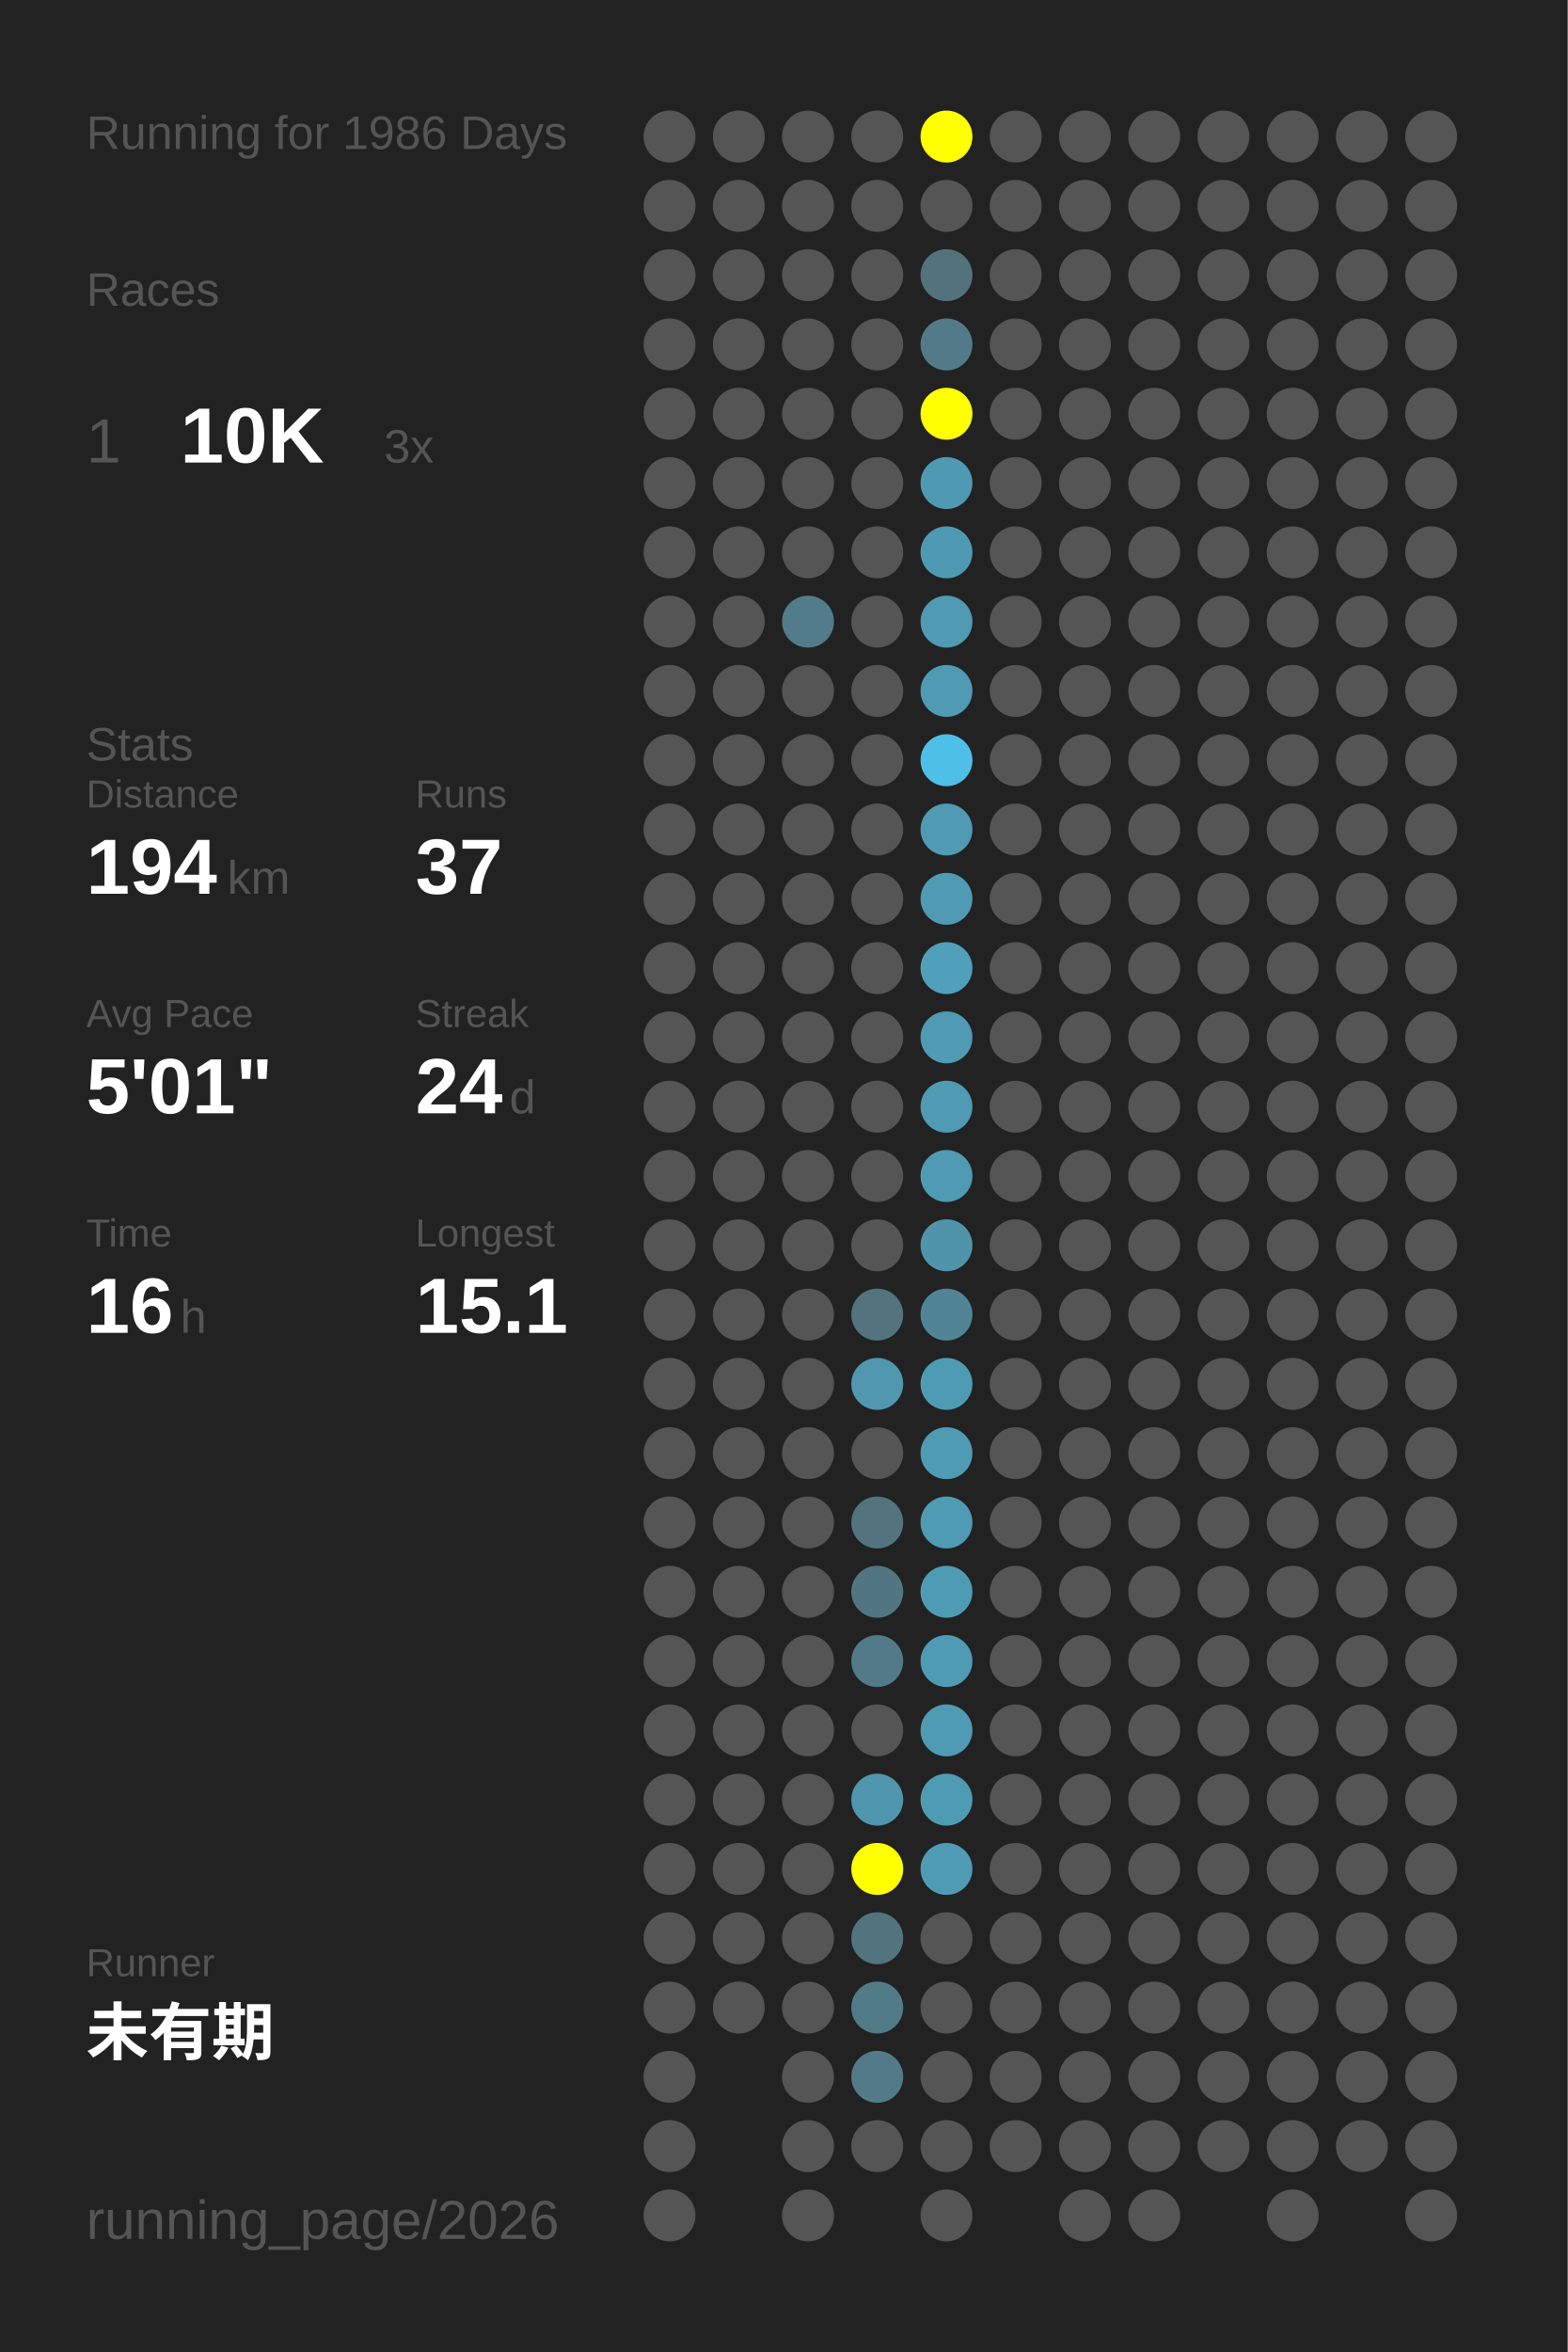
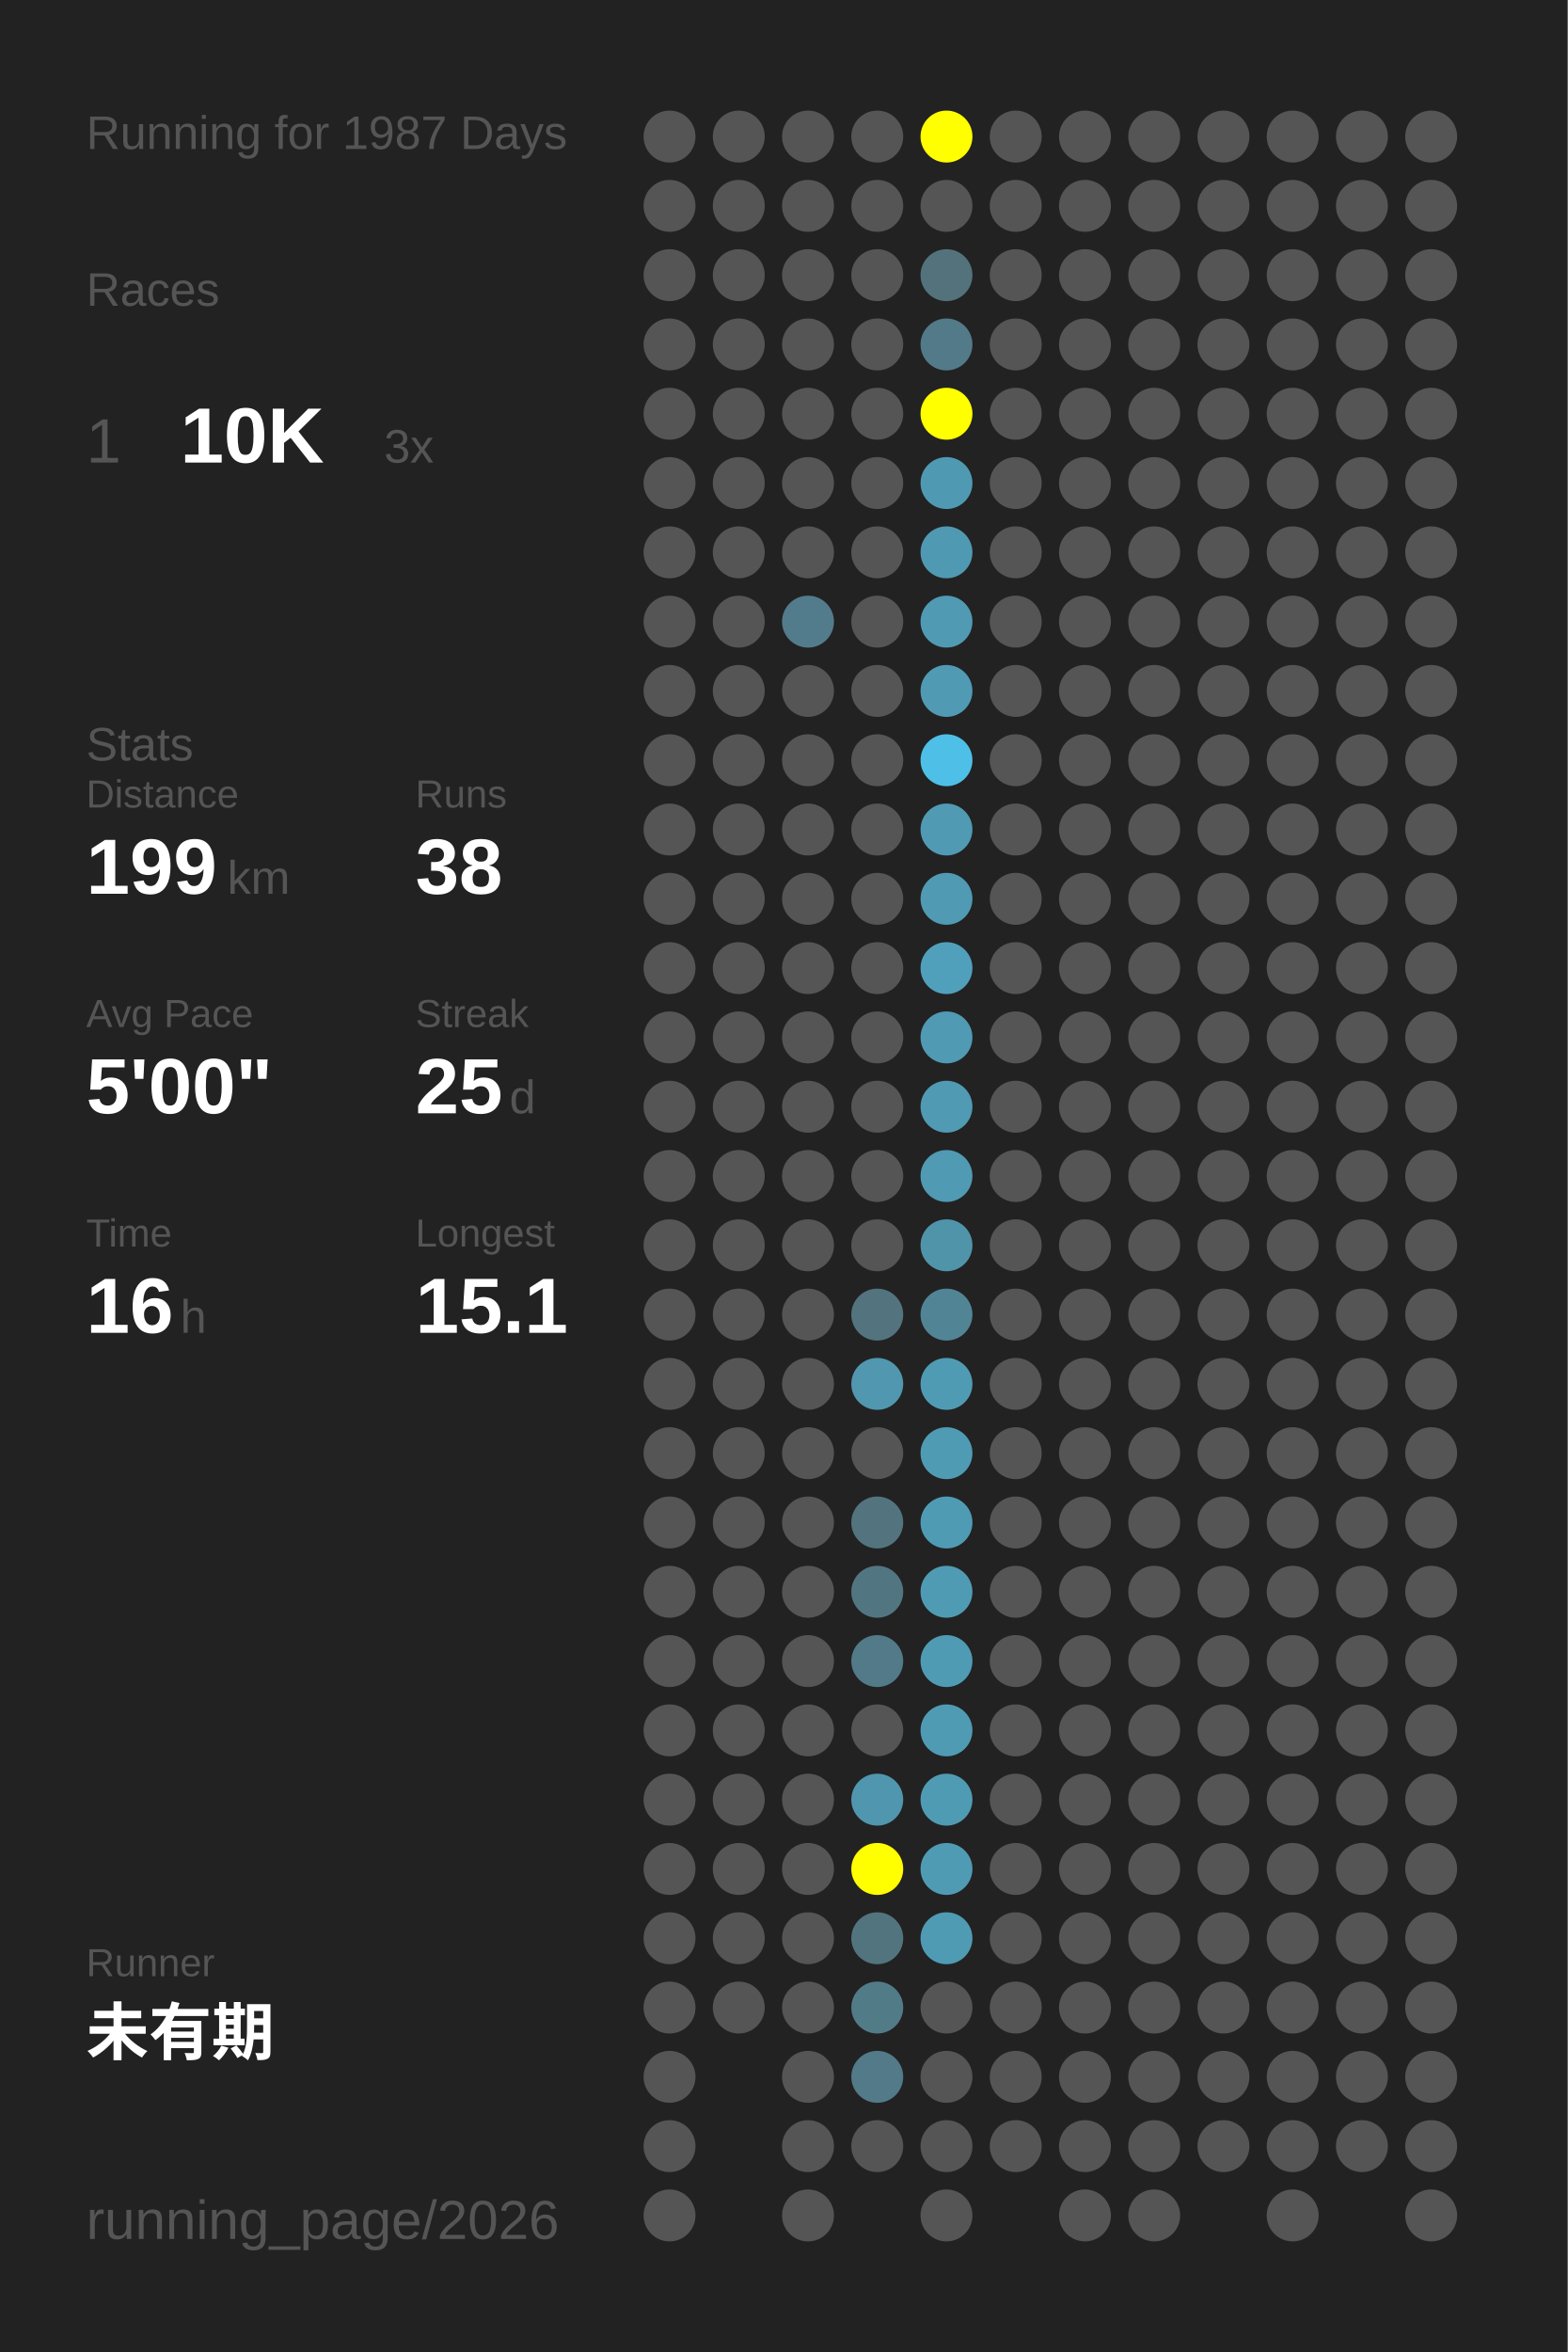
<svg xmlns="http://www.w3.org/2000/svg" baseProfile="full" height="300mm" version="1.1" viewBox="0,0,200,300" width="200mm">
  <defs />
  <rect fill="#222222" height="300" width="200" x="0" y="0" />
-   <text fill="#555555" style="font-size:6px; font-family:Arial;" x="11" y="19">Running for 1986 Days</text>
+   <text fill="#555555" style="font-size:6px; font-family:Arial;" x="11" y="19">Running for 1987 Days</text>
  <text fill="#555555" style="font-size:6px; font-family:Arial;" x="11" y="39">Races</text>
  <text fill="#555555" style="font-size:8px; font-family:Arial;" x="11" y="59">1</text>
  <text fill="#FFFFFF" style="font-size:10px; font-family:Arial; font-weight:bold;" x="23" y="59">10K</text>
  <text fill="#555555" style="font-size:6px; font-family:Arial;" x="49" y="59">3x</text>
  <text fill="#555555" style="font-size:6px; font-family:Arial;" x="11" y="97">Stats</text>
  <text fill="#555555" style="font-size:5px; font-family:Arial;" x="11" y="103">Distance</text>
-   <text fill="#FFFFFF" style="font-size:10px; font-family:Arial; font-weight:bold;" x="11" y="114">194</text>
+   <text fill="#FFFFFF" style="font-size:10px; font-family:Arial; font-weight:bold;" x="11" y="114">199</text>
  <text fill="#555555" style="font-size:6px; font-family:Arial;" x="29" y="114">km</text>
  <text fill="#555555" style="font-size:5px; font-family:Arial;" x="53" y="103">Runs</text>
-   <text fill="#FFFFFF" style="font-size:10px; font-family:Arial; font-weight:bold;" x="53" y="114">37</text>
+   <text fill="#FFFFFF" style="font-size:10px; font-family:Arial; font-weight:bold;" x="53" y="114">38</text>
  <text fill="#555555" style="font-size:5px; font-family:Arial;" x="11" y="131">Avg Pace</text>
-   <text fill="#FFFFFF" style="font-size:10px; font-family:Arial; font-weight:bold;" x="11" y="142">5'01"</text>
+   <text fill="#FFFFFF" style="font-size:10px; font-family:Arial; font-weight:bold;" x="11" y="142">5'00"</text>
  <text fill="#555555" style="font-size:5px; font-family:Arial;" x="53" y="131">Streak</text>
-   <text fill="#FFFFFF" style="font-size:10px; font-family:Arial; font-weight:bold;" x="53" y="142">24</text>
+   <text fill="#FFFFFF" style="font-size:10px; font-family:Arial; font-weight:bold;" x="53" y="142">25</text>
  <text fill="#555555" style="font-size:6px; font-family:Arial;" x="65" y="142">d</text>
  <text fill="#555555" style="font-size:5px; font-family:Arial;" x="11" y="159">Time</text>
  <text fill="#FFFFFF" style="font-size:10px; font-family:Arial; font-weight:bold;" x="11" y="170">16</text>
  <text fill="#555555" style="font-size:6px; font-family:Arial;" x="23" y="170">h</text>
  <text fill="#555555" style="font-size:5px; font-family:Arial;" x="53" y="159">Longest</text>
  <text fill="#FFFFFF" style="font-size:10px; font-family:Arial; font-weight:bold;" x="53" y="170">15.1</text>
  <text fill="#555555" style="font-size:5px; font-family:Arial;" x="11" y="252.065">Runner</text>
  <text fill="#FFFFFF" style="font-size:8px; font-family:Arial; font-weight:bold;" x="11" y="262.065">未有期</text>
  <text fill="#555555" style="font-size:7px; font-family:Arial;" x="11" y="285.581">running_page/2026</text>
  <circle cx="85.417" cy="17.419" fill="#555555" r="3.312" />
  <circle cx="85.417" cy="26.258" fill="#555555" r="3.312" />
  <circle cx="85.417" cy="35.097" fill="#555555" r="3.312" />
  <circle cx="85.417" cy="43.935" fill="#555555" r="3.312" />
  <circle cx="85.417" cy="52.774" fill="#555555" r="3.312" />
  <circle cx="85.417" cy="61.613" fill="#555555" r="3.312" />
  <circle cx="85.417" cy="70.452" fill="#555555" r="3.312" />
  <circle cx="85.417" cy="79.29" fill="#555555" r="3.312" />
  <circle cx="85.417" cy="88.129" fill="#555555" r="3.312" />
  <circle cx="85.417" cy="96.968" fill="#555555" r="3.312" />
  <circle cx="85.417" cy="105.806" fill="#555555" r="3.312" />
  <circle cx="85.417" cy="114.645" fill="#555555" r="3.312" />
  <circle cx="85.417" cy="123.484" fill="#555555" r="3.312" />
  <circle cx="85.417" cy="132.323" fill="#555555" r="3.312" />
  <circle cx="85.417" cy="141.161" fill="#555555" r="3.312" />
  <circle cx="85.417" cy="150" fill="#555555" r="3.312" />
  <circle cx="85.417" cy="158.839" fill="#555555" r="3.312" />
  <circle cx="85.417" cy="167.677" fill="#555555" r="3.312" />
  <circle cx="85.417" cy="176.516" fill="#555555" r="3.312" />
  <circle cx="85.417" cy="185.355" fill="#555555" r="3.312" />
  <circle cx="85.417" cy="194.194" fill="#555555" r="3.312" />
  <circle cx="85.417" cy="203.032" fill="#555555" r="3.312" />
  <circle cx="85.417" cy="211.871" fill="#555555" r="3.312" />
  <circle cx="85.417" cy="220.71" fill="#555555" r="3.312" />
  <circle cx="85.417" cy="229.548" fill="#555555" r="3.312" />
  <circle cx="85.417" cy="238.387" fill="#555555" r="3.312" />
  <circle cx="85.417" cy="247.226" fill="#555555" r="3.312" />
  <circle cx="85.417" cy="256.065" fill="#555555" r="3.312" />
  <circle cx="85.417" cy="264.903" fill="#555555" r="3.312" />
  <circle cx="85.417" cy="273.742" fill="#555555" r="3.312" />
  <circle cx="85.417" cy="282.581" fill="#555555" r="3.312" />
  <circle cx="94.25" cy="17.419" fill="#555555" r="3.312" />
  <circle cx="94.25" cy="26.258" fill="#555555" r="3.312" />
  <circle cx="94.25" cy="35.097" fill="#555555" r="3.312" />
  <circle cx="94.25" cy="43.935" fill="#555555" r="3.312" />
  <circle cx="94.25" cy="52.774" fill="#555555" r="3.312" />
  <circle cx="94.25" cy="61.613" fill="#555555" r="3.312" />
  <circle cx="94.25" cy="70.452" fill="#555555" r="3.312" />
  <circle cx="94.25" cy="79.29" fill="#555555" r="3.312" />
  <circle cx="94.25" cy="88.129" fill="#555555" r="3.312" />
  <circle cx="94.25" cy="96.968" fill="#555555" r="3.312" />
  <circle cx="94.25" cy="105.806" fill="#555555" r="3.312" />
  <circle cx="94.25" cy="114.645" fill="#555555" r="3.312" />
  <circle cx="94.25" cy="123.484" fill="#555555" r="3.312" />
  <circle cx="94.25" cy="132.323" fill="#555555" r="3.312" />
  <circle cx="94.25" cy="141.161" fill="#555555" r="3.312" />
  <circle cx="94.25" cy="150" fill="#555555" r="3.312" />
  <circle cx="94.25" cy="158.839" fill="#555555" r="3.312" />
  <circle cx="94.25" cy="167.677" fill="#555555" r="3.312" />
  <circle cx="94.25" cy="176.516" fill="#555555" r="3.312" />
  <circle cx="94.25" cy="185.355" fill="#555555" r="3.312" />
  <circle cx="94.25" cy="194.194" fill="#555555" r="3.312" />
  <circle cx="94.25" cy="203.032" fill="#555555" r="3.312" />
  <circle cx="94.25" cy="211.871" fill="#555555" r="3.312" />
  <circle cx="94.25" cy="220.71" fill="#555555" r="3.312" />
  <circle cx="94.25" cy="229.548" fill="#555555" r="3.312" />
  <circle cx="94.25" cy="238.387" fill="#555555" r="3.312" />
  <circle cx="94.25" cy="247.226" fill="#555555" r="3.312" />
  <circle cx="94.25" cy="256.065" fill="#555555" r="3.312" />
  <circle cx="103.083" cy="17.419" fill="#555555" r="3.312" />
  <circle cx="103.083" cy="26.258" fill="#555555" r="3.312" />
  <circle cx="103.083" cy="35.097" fill="#555555" r="3.312" />
  <circle cx="103.083" cy="43.935" fill="#555555" r="3.312" />
  <circle cx="103.083" cy="52.774" fill="#555555" r="3.312" />
  <circle cx="103.083" cy="61.613" fill="#555555" r="3.312" />
  <circle cx="103.083" cy="70.452" fill="#555555" r="3.312" />
  <circle cx="103.083" cy="79.29" fill="#527c8b" r="3.312" />
  <circle cx="103.083" cy="88.129" fill="#555555" r="3.312" />
  <circle cx="103.083" cy="96.968" fill="#555555" r="3.312" />
  <circle cx="103.083" cy="105.806" fill="#555555" r="3.312" />
  <circle cx="103.083" cy="114.645" fill="#555555" r="3.312" />
  <circle cx="103.083" cy="123.484" fill="#555555" r="3.312" />
  <circle cx="103.083" cy="132.323" fill="#555555" r="3.312" />
  <circle cx="103.083" cy="141.161" fill="#555555" r="3.312" />
  <circle cx="103.083" cy="150" fill="#555555" r="3.312" />
  <circle cx="103.083" cy="158.839" fill="#555555" r="3.312" />
  <circle cx="103.083" cy="167.677" fill="#555555" r="3.312" />
  <circle cx="103.083" cy="176.516" fill="#555555" r="3.312" />
  <circle cx="103.083" cy="185.355" fill="#555555" r="3.312" />
  <circle cx="103.083" cy="194.194" fill="#555555" r="3.312" />
  <circle cx="103.083" cy="203.032" fill="#555555" r="3.312" />
  <circle cx="103.083" cy="211.871" fill="#555555" r="3.312" />
  <circle cx="103.083" cy="220.71" fill="#555555" r="3.312" />
  <circle cx="103.083" cy="229.548" fill="#555555" r="3.312" />
  <circle cx="103.083" cy="238.387" fill="#555555" r="3.312" />
  <circle cx="103.083" cy="247.226" fill="#555555" r="3.312" />
  <circle cx="103.083" cy="256.065" fill="#555555" r="3.312" />
  <circle cx="103.083" cy="264.903" fill="#555555" r="3.312" />
  <circle cx="103.083" cy="273.742" fill="#555555" r="3.312" />
  <circle cx="103.083" cy="282.581" fill="#555555" r="3.312" />
  <circle cx="111.917" cy="17.419" fill="#555555" r="3.312" />
  <circle cx="111.917" cy="26.258" fill="#555555" r="3.312" />
  <circle cx="111.917" cy="35.097" fill="#555555" r="3.312" />
  <circle cx="111.917" cy="43.935" fill="#555555" r="3.312" />
  <circle cx="111.917" cy="52.774" fill="#555555" r="3.312" />
  <circle cx="111.917" cy="61.613" fill="#555555" r="3.312" />
  <circle cx="111.917" cy="70.452" fill="#555555" r="3.312" />
  <circle cx="111.917" cy="79.29" fill="#555555" r="3.312" />
  <circle cx="111.917" cy="88.129" fill="#555555" r="3.312" />
  <circle cx="111.917" cy="96.968" fill="#555555" r="3.312" />
  <circle cx="111.917" cy="105.806" fill="#555555" r="3.312" />
  <circle cx="111.917" cy="114.645" fill="#555555" r="3.312" />
  <circle cx="111.917" cy="123.484" fill="#555555" r="3.312" />
  <circle cx="111.917" cy="132.323" fill="#555555" r="3.312" />
  <circle cx="111.917" cy="141.161" fill="#555555" r="3.312" />
  <circle cx="111.917" cy="150" fill="#555555" r="3.312" />
  <circle cx="111.917" cy="158.839" fill="#555555" r="3.312" />
  <circle cx="111.917" cy="167.677" fill="#53737e" r="3.312" />
  <circle cx="111.917" cy="176.516" fill="#5097af" r="3.312" />
  <circle cx="111.917" cy="185.355" fill="#555555" r="3.312" />
  <circle cx="111.917" cy="194.194" fill="#53747f" r="3.312" />
  <circle cx="111.917" cy="203.032" fill="#527681" r="3.312" />
  <circle cx="111.917" cy="211.871" fill="#527a88" r="3.312" />
  <circle cx="111.917" cy="220.71" fill="#555555" r="3.312" />
  <circle cx="111.917" cy="229.548" fill="#5096ae" r="3.312" />
  <circle cx="111.917" cy="238.387" fill="#FFFF00" r="3.312" />
  <circle cx="111.917" cy="247.226" fill="#52747f" r="3.312" />
  <circle cx="111.917" cy="256.065" fill="#527b88" r="3.312" />
  <circle cx="111.917" cy="264.903" fill="#527a88" r="3.312" />
  <circle cx="111.917" cy="273.742" fill="#555555" r="3.312" />
  <circle cx="120.75" cy="17.419" fill="#FFFF00" r="3.312" />
  <circle cx="120.75" cy="26.258" fill="#555555" r="3.312" />
  <circle cx="120.75" cy="35.097" fill="#53727c" r="3.312" />
  <circle cx="120.75" cy="43.935" fill="#527a88" r="3.312" />
  <circle cx="120.75" cy="52.774" fill="#FFFF00" r="3.312" />
  <circle cx="120.75" cy="61.613" fill="#5099b2" r="3.312" />
  <circle cx="120.75" cy="70.452" fill="#5099b2" r="3.312" />
  <circle cx="120.75" cy="79.29" fill="#509ab3" r="3.312" />
  <circle cx="120.75" cy="88.129" fill="#509ab4" r="3.312" />
  <circle cx="120.75" cy="96.968" fill="#4ec0e7" r="3.312" />
  <circle cx="120.75" cy="105.806" fill="#509ab3" r="3.312" />
  <circle cx="120.75" cy="114.645" fill="#509ab3" r="3.312" />
  <circle cx="120.75" cy="123.484" fill="#50a0bc" r="3.312" />
  <circle cx="120.75" cy="132.323" fill="#509ab3" r="3.312" />
  <circle cx="120.75" cy="141.161" fill="#509ab3" r="3.312" />
  <circle cx="120.75" cy="150" fill="#509ab3" r="3.312" />
  <circle cx="120.75" cy="158.839" fill="#5094aa" r="3.312" />
  <circle cx="120.75" cy="167.677" fill="#518596" r="3.312" />
  <circle cx="120.75" cy="176.516" fill="#509bb4" r="3.312" />
  <circle cx="120.75" cy="185.355" fill="#509bb4" r="3.312" />
  <circle cx="120.75" cy="194.194" fill="#509bb4" r="3.312" />
  <circle cx="120.75" cy="203.032" fill="#509bb4" r="3.312" />
  <circle cx="120.75" cy="211.871" fill="#509bb4" r="3.312" />
  <circle cx="120.75" cy="220.71" fill="#509bb4" r="3.312" />
  <circle cx="120.75" cy="229.548" fill="#509bb4" r="3.312" />
  <circle cx="120.75" cy="238.387" fill="#509bb4" r="3.312" />
-   <circle cx="120.75" cy="247.226" fill="#555555" r="3.312" />
+   <circle cx="120.75" cy="247.226" fill="#509bb4" r="3.312" />
  <circle cx="120.75" cy="256.065" fill="#555555" r="3.312" />
  <circle cx="120.75" cy="264.903" fill="#555555" r="3.312" />
  <circle cx="120.75" cy="273.742" fill="#555555" r="3.312" />
  <circle cx="120.75" cy="282.581" fill="#555555" r="3.312" />
  <circle cx="129.583" cy="17.419" fill="#555555" r="3.312" />
  <circle cx="129.583" cy="26.258" fill="#555555" r="3.312" />
  <circle cx="129.583" cy="35.097" fill="#555555" r="3.312" />
  <circle cx="129.583" cy="43.935" fill="#555555" r="3.312" />
  <circle cx="129.583" cy="52.774" fill="#555555" r="3.312" />
  <circle cx="129.583" cy="61.613" fill="#555555" r="3.312" />
  <circle cx="129.583" cy="70.452" fill="#555555" r="3.312" />
  <circle cx="129.583" cy="79.29" fill="#555555" r="3.312" />
  <circle cx="129.583" cy="88.129" fill="#555555" r="3.312" />
  <circle cx="129.583" cy="96.968" fill="#555555" r="3.312" />
  <circle cx="129.583" cy="105.806" fill="#555555" r="3.312" />
  <circle cx="129.583" cy="114.645" fill="#555555" r="3.312" />
  <circle cx="129.583" cy="123.484" fill="#555555" r="3.312" />
  <circle cx="129.583" cy="132.323" fill="#555555" r="3.312" />
  <circle cx="129.583" cy="141.161" fill="#555555" r="3.312" />
  <circle cx="129.583" cy="150" fill="#555555" r="3.312" />
  <circle cx="129.583" cy="158.839" fill="#555555" r="3.312" />
  <circle cx="129.583" cy="167.677" fill="#555555" r="3.312" />
  <circle cx="129.583" cy="176.516" fill="#555555" r="3.312" />
  <circle cx="129.583" cy="185.355" fill="#555555" r="3.312" />
  <circle cx="129.583" cy="194.194" fill="#555555" r="3.312" />
  <circle cx="129.583" cy="203.032" fill="#555555" r="3.312" />
  <circle cx="129.583" cy="211.871" fill="#555555" r="3.312" />
  <circle cx="129.583" cy="220.71" fill="#555555" r="3.312" />
  <circle cx="129.583" cy="229.548" fill="#555555" r="3.312" />
  <circle cx="129.583" cy="238.387" fill="#555555" r="3.312" />
  <circle cx="129.583" cy="247.226" fill="#555555" r="3.312" />
  <circle cx="129.583" cy="256.065" fill="#555555" r="3.312" />
  <circle cx="129.583" cy="264.903" fill="#555555" r="3.312" />
  <circle cx="129.583" cy="273.742" fill="#555555" r="3.312" />
  <circle cx="138.417" cy="17.419" fill="#555555" r="3.312" />
  <circle cx="138.417" cy="26.258" fill="#555555" r="3.312" />
  <circle cx="138.417" cy="35.097" fill="#555555" r="3.312" />
  <circle cx="138.417" cy="43.935" fill="#555555" r="3.312" />
  <circle cx="138.417" cy="52.774" fill="#555555" r="3.312" />
  <circle cx="138.417" cy="61.613" fill="#555555" r="3.312" />
  <circle cx="138.417" cy="70.452" fill="#555555" r="3.312" />
  <circle cx="138.417" cy="79.29" fill="#555555" r="3.312" />
  <circle cx="138.417" cy="88.129" fill="#555555" r="3.312" />
  <circle cx="138.417" cy="96.968" fill="#555555" r="3.312" />
  <circle cx="138.417" cy="105.806" fill="#555555" r="3.312" />
  <circle cx="138.417" cy="114.645" fill="#555555" r="3.312" />
  <circle cx="138.417" cy="123.484" fill="#555555" r="3.312" />
  <circle cx="138.417" cy="132.323" fill="#555555" r="3.312" />
  <circle cx="138.417" cy="141.161" fill="#555555" r="3.312" />
  <circle cx="138.417" cy="150" fill="#555555" r="3.312" />
  <circle cx="138.417" cy="158.839" fill="#555555" r="3.312" />
  <circle cx="138.417" cy="167.677" fill="#555555" r="3.312" />
  <circle cx="138.417" cy="176.516" fill="#555555" r="3.312" />
  <circle cx="138.417" cy="185.355" fill="#555555" r="3.312" />
  <circle cx="138.417" cy="194.194" fill="#555555" r="3.312" />
  <circle cx="138.417" cy="203.032" fill="#555555" r="3.312" />
  <circle cx="138.417" cy="211.871" fill="#555555" r="3.312" />
  <circle cx="138.417" cy="220.71" fill="#555555" r="3.312" />
  <circle cx="138.417" cy="229.548" fill="#555555" r="3.312" />
  <circle cx="138.417" cy="238.387" fill="#555555" r="3.312" />
  <circle cx="138.417" cy="247.226" fill="#555555" r="3.312" />
  <circle cx="138.417" cy="256.065" fill="#555555" r="3.312" />
  <circle cx="138.417" cy="264.903" fill="#555555" r="3.312" />
  <circle cx="138.417" cy="273.742" fill="#555555" r="3.312" />
  <circle cx="138.417" cy="282.581" fill="#555555" r="3.312" />
  <circle cx="147.25" cy="17.419" fill="#555555" r="3.312" />
  <circle cx="147.25" cy="26.258" fill="#555555" r="3.312" />
  <circle cx="147.25" cy="35.097" fill="#555555" r="3.312" />
  <circle cx="147.25" cy="43.935" fill="#555555" r="3.312" />
  <circle cx="147.25" cy="52.774" fill="#555555" r="3.312" />
  <circle cx="147.25" cy="61.613" fill="#555555" r="3.312" />
  <circle cx="147.25" cy="70.452" fill="#555555" r="3.312" />
  <circle cx="147.25" cy="79.29" fill="#555555" r="3.312" />
  <circle cx="147.25" cy="88.129" fill="#555555" r="3.312" />
  <circle cx="147.25" cy="96.968" fill="#555555" r="3.312" />
  <circle cx="147.25" cy="105.806" fill="#555555" r="3.312" />
  <circle cx="147.25" cy="114.645" fill="#555555" r="3.312" />
  <circle cx="147.25" cy="123.484" fill="#555555" r="3.312" />
  <circle cx="147.25" cy="132.323" fill="#555555" r="3.312" />
  <circle cx="147.25" cy="141.161" fill="#555555" r="3.312" />
  <circle cx="147.25" cy="150" fill="#555555" r="3.312" />
  <circle cx="147.25" cy="158.839" fill="#555555" r="3.312" />
  <circle cx="147.25" cy="167.677" fill="#555555" r="3.312" />
  <circle cx="147.25" cy="176.516" fill="#555555" r="3.312" />
  <circle cx="147.25" cy="185.355" fill="#555555" r="3.312" />
  <circle cx="147.25" cy="194.194" fill="#555555" r="3.312" />
  <circle cx="147.25" cy="203.032" fill="#555555" r="3.312" />
  <circle cx="147.25" cy="211.871" fill="#555555" r="3.312" />
  <circle cx="147.25" cy="220.71" fill="#555555" r="3.312" />
  <circle cx="147.25" cy="229.548" fill="#555555" r="3.312" />
  <circle cx="147.25" cy="238.387" fill="#555555" r="3.312" />
  <circle cx="147.25" cy="247.226" fill="#555555" r="3.312" />
  <circle cx="147.25" cy="256.065" fill="#555555" r="3.312" />
  <circle cx="147.25" cy="264.903" fill="#555555" r="3.312" />
  <circle cx="147.25" cy="273.742" fill="#555555" r="3.312" />
  <circle cx="147.25" cy="282.581" fill="#555555" r="3.312" />
  <circle cx="156.083" cy="17.419" fill="#555555" r="3.312" />
  <circle cx="156.083" cy="26.258" fill="#555555" r="3.312" />
  <circle cx="156.083" cy="35.097" fill="#555555" r="3.312" />
  <circle cx="156.083" cy="43.935" fill="#555555" r="3.312" />
  <circle cx="156.083" cy="52.774" fill="#555555" r="3.312" />
  <circle cx="156.083" cy="61.613" fill="#555555" r="3.312" />
  <circle cx="156.083" cy="70.452" fill="#555555" r="3.312" />
  <circle cx="156.083" cy="79.29" fill="#555555" r="3.312" />
  <circle cx="156.083" cy="88.129" fill="#555555" r="3.312" />
  <circle cx="156.083" cy="96.968" fill="#555555" r="3.312" />
  <circle cx="156.083" cy="105.806" fill="#555555" r="3.312" />
  <circle cx="156.083" cy="114.645" fill="#555555" r="3.312" />
  <circle cx="156.083" cy="123.484" fill="#555555" r="3.312" />
  <circle cx="156.083" cy="132.323" fill="#555555" r="3.312" />
  <circle cx="156.083" cy="141.161" fill="#555555" r="3.312" />
  <circle cx="156.083" cy="150" fill="#555555" r="3.312" />
  <circle cx="156.083" cy="158.839" fill="#555555" r="3.312" />
  <circle cx="156.083" cy="167.677" fill="#555555" r="3.312" />
  <circle cx="156.083" cy="176.516" fill="#555555" r="3.312" />
  <circle cx="156.083" cy="185.355" fill="#555555" r="3.312" />
  <circle cx="156.083" cy="194.194" fill="#555555" r="3.312" />
  <circle cx="156.083" cy="203.032" fill="#555555" r="3.312" />
  <circle cx="156.083" cy="211.871" fill="#555555" r="3.312" />
  <circle cx="156.083" cy="220.71" fill="#555555" r="3.312" />
  <circle cx="156.083" cy="229.548" fill="#555555" r="3.312" />
  <circle cx="156.083" cy="238.387" fill="#555555" r="3.312" />
  <circle cx="156.083" cy="247.226" fill="#555555" r="3.312" />
  <circle cx="156.083" cy="256.065" fill="#555555" r="3.312" />
  <circle cx="156.083" cy="264.903" fill="#555555" r="3.312" />
  <circle cx="156.083" cy="273.742" fill="#555555" r="3.312" />
  <circle cx="164.917" cy="17.419" fill="#555555" r="3.312" />
  <circle cx="164.917" cy="26.258" fill="#555555" r="3.312" />
  <circle cx="164.917" cy="35.097" fill="#555555" r="3.312" />
  <circle cx="164.917" cy="43.935" fill="#555555" r="3.312" />
  <circle cx="164.917" cy="52.774" fill="#555555" r="3.312" />
  <circle cx="164.917" cy="61.613" fill="#555555" r="3.312" />
  <circle cx="164.917" cy="70.452" fill="#555555" r="3.312" />
  <circle cx="164.917" cy="79.29" fill="#555555" r="3.312" />
  <circle cx="164.917" cy="88.129" fill="#555555" r="3.312" />
  <circle cx="164.917" cy="96.968" fill="#555555" r="3.312" />
  <circle cx="164.917" cy="105.806" fill="#555555" r="3.312" />
  <circle cx="164.917" cy="114.645" fill="#555555" r="3.312" />
  <circle cx="164.917" cy="123.484" fill="#555555" r="3.312" />
  <circle cx="164.917" cy="132.323" fill="#555555" r="3.312" />
  <circle cx="164.917" cy="141.161" fill="#555555" r="3.312" />
  <circle cx="164.917" cy="150" fill="#555555" r="3.312" />
  <circle cx="164.917" cy="158.839" fill="#555555" r="3.312" />
  <circle cx="164.917" cy="167.677" fill="#555555" r="3.312" />
  <circle cx="164.917" cy="176.516" fill="#555555" r="3.312" />
  <circle cx="164.917" cy="185.355" fill="#555555" r="3.312" />
  <circle cx="164.917" cy="194.194" fill="#555555" r="3.312" />
  <circle cx="164.917" cy="203.032" fill="#555555" r="3.312" />
  <circle cx="164.917" cy="211.871" fill="#555555" r="3.312" />
  <circle cx="164.917" cy="220.71" fill="#555555" r="3.312" />
  <circle cx="164.917" cy="229.548" fill="#555555" r="3.312" />
  <circle cx="164.917" cy="238.387" fill="#555555" r="3.312" />
  <circle cx="164.917" cy="247.226" fill="#555555" r="3.312" />
  <circle cx="164.917" cy="256.065" fill="#555555" r="3.312" />
  <circle cx="164.917" cy="264.903" fill="#555555" r="3.312" />
  <circle cx="164.917" cy="273.742" fill="#555555" r="3.312" />
  <circle cx="164.917" cy="282.581" fill="#555555" r="3.312" />
  <circle cx="173.75" cy="17.419" fill="#555555" r="3.312" />
  <circle cx="173.75" cy="26.258" fill="#555555" r="3.312" />
  <circle cx="173.75" cy="35.097" fill="#555555" r="3.312" />
  <circle cx="173.75" cy="43.935" fill="#555555" r="3.312" />
  <circle cx="173.75" cy="52.774" fill="#555555" r="3.312" />
  <circle cx="173.75" cy="61.613" fill="#555555" r="3.312" />
  <circle cx="173.75" cy="70.452" fill="#555555" r="3.312" />
  <circle cx="173.75" cy="79.29" fill="#555555" r="3.312" />
  <circle cx="173.75" cy="88.129" fill="#555555" r="3.312" />
  <circle cx="173.75" cy="96.968" fill="#555555" r="3.312" />
  <circle cx="173.75" cy="105.806" fill="#555555" r="3.312" />
  <circle cx="173.75" cy="114.645" fill="#555555" r="3.312" />
  <circle cx="173.75" cy="123.484" fill="#555555" r="3.312" />
  <circle cx="173.75" cy="132.323" fill="#555555" r="3.312" />
  <circle cx="173.75" cy="141.161" fill="#555555" r="3.312" />
  <circle cx="173.75" cy="150" fill="#555555" r="3.312" />
  <circle cx="173.75" cy="158.839" fill="#555555" r="3.312" />
  <circle cx="173.75" cy="167.677" fill="#555555" r="3.312" />
  <circle cx="173.75" cy="176.516" fill="#555555" r="3.312" />
  <circle cx="173.75" cy="185.355" fill="#555555" r="3.312" />
  <circle cx="173.75" cy="194.194" fill="#555555" r="3.312" />
  <circle cx="173.75" cy="203.032" fill="#555555" r="3.312" />
  <circle cx="173.75" cy="211.871" fill="#555555" r="3.312" />
  <circle cx="173.75" cy="220.71" fill="#555555" r="3.312" />
  <circle cx="173.75" cy="229.548" fill="#555555" r="3.312" />
  <circle cx="173.75" cy="238.387" fill="#555555" r="3.312" />
  <circle cx="173.75" cy="247.226" fill="#555555" r="3.312" />
  <circle cx="173.75" cy="256.065" fill="#555555" r="3.312" />
  <circle cx="173.75" cy="264.903" fill="#555555" r="3.312" />
  <circle cx="173.75" cy="273.742" fill="#555555" r="3.312" />
  <circle cx="182.583" cy="17.419" fill="#555555" r="3.312" />
  <circle cx="182.583" cy="26.258" fill="#555555" r="3.312" />
  <circle cx="182.583" cy="35.097" fill="#555555" r="3.312" />
  <circle cx="182.583" cy="43.935" fill="#555555" r="3.312" />
  <circle cx="182.583" cy="52.774" fill="#555555" r="3.312" />
  <circle cx="182.583" cy="61.613" fill="#555555" r="3.312" />
  <circle cx="182.583" cy="70.452" fill="#555555" r="3.312" />
  <circle cx="182.583" cy="79.29" fill="#555555" r="3.312" />
  <circle cx="182.583" cy="88.129" fill="#555555" r="3.312" />
  <circle cx="182.583" cy="96.968" fill="#555555" r="3.312" />
  <circle cx="182.583" cy="105.806" fill="#555555" r="3.312" />
  <circle cx="182.583" cy="114.645" fill="#555555" r="3.312" />
  <circle cx="182.583" cy="123.484" fill="#555555" r="3.312" />
  <circle cx="182.583" cy="132.323" fill="#555555" r="3.312" />
  <circle cx="182.583" cy="141.161" fill="#555555" r="3.312" />
  <circle cx="182.583" cy="150" fill="#555555" r="3.312" />
  <circle cx="182.583" cy="158.839" fill="#555555" r="3.312" />
  <circle cx="182.583" cy="167.677" fill="#555555" r="3.312" />
  <circle cx="182.583" cy="176.516" fill="#555555" r="3.312" />
  <circle cx="182.583" cy="185.355" fill="#555555" r="3.312" />
  <circle cx="182.583" cy="194.194" fill="#555555" r="3.312" />
  <circle cx="182.583" cy="203.032" fill="#555555" r="3.312" />
  <circle cx="182.583" cy="211.871" fill="#555555" r="3.312" />
  <circle cx="182.583" cy="220.71" fill="#555555" r="3.312" />
  <circle cx="182.583" cy="229.548" fill="#555555" r="3.312" />
  <circle cx="182.583" cy="238.387" fill="#555555" r="3.312" />
  <circle cx="182.583" cy="247.226" fill="#555555" r="3.312" />
  <circle cx="182.583" cy="256.065" fill="#555555" r="3.312" />
  <circle cx="182.583" cy="264.903" fill="#555555" r="3.312" />
  <circle cx="182.583" cy="273.742" fill="#555555" r="3.312" />
  <circle cx="182.583" cy="282.581" fill="#555555" r="3.312" />
</svg>
